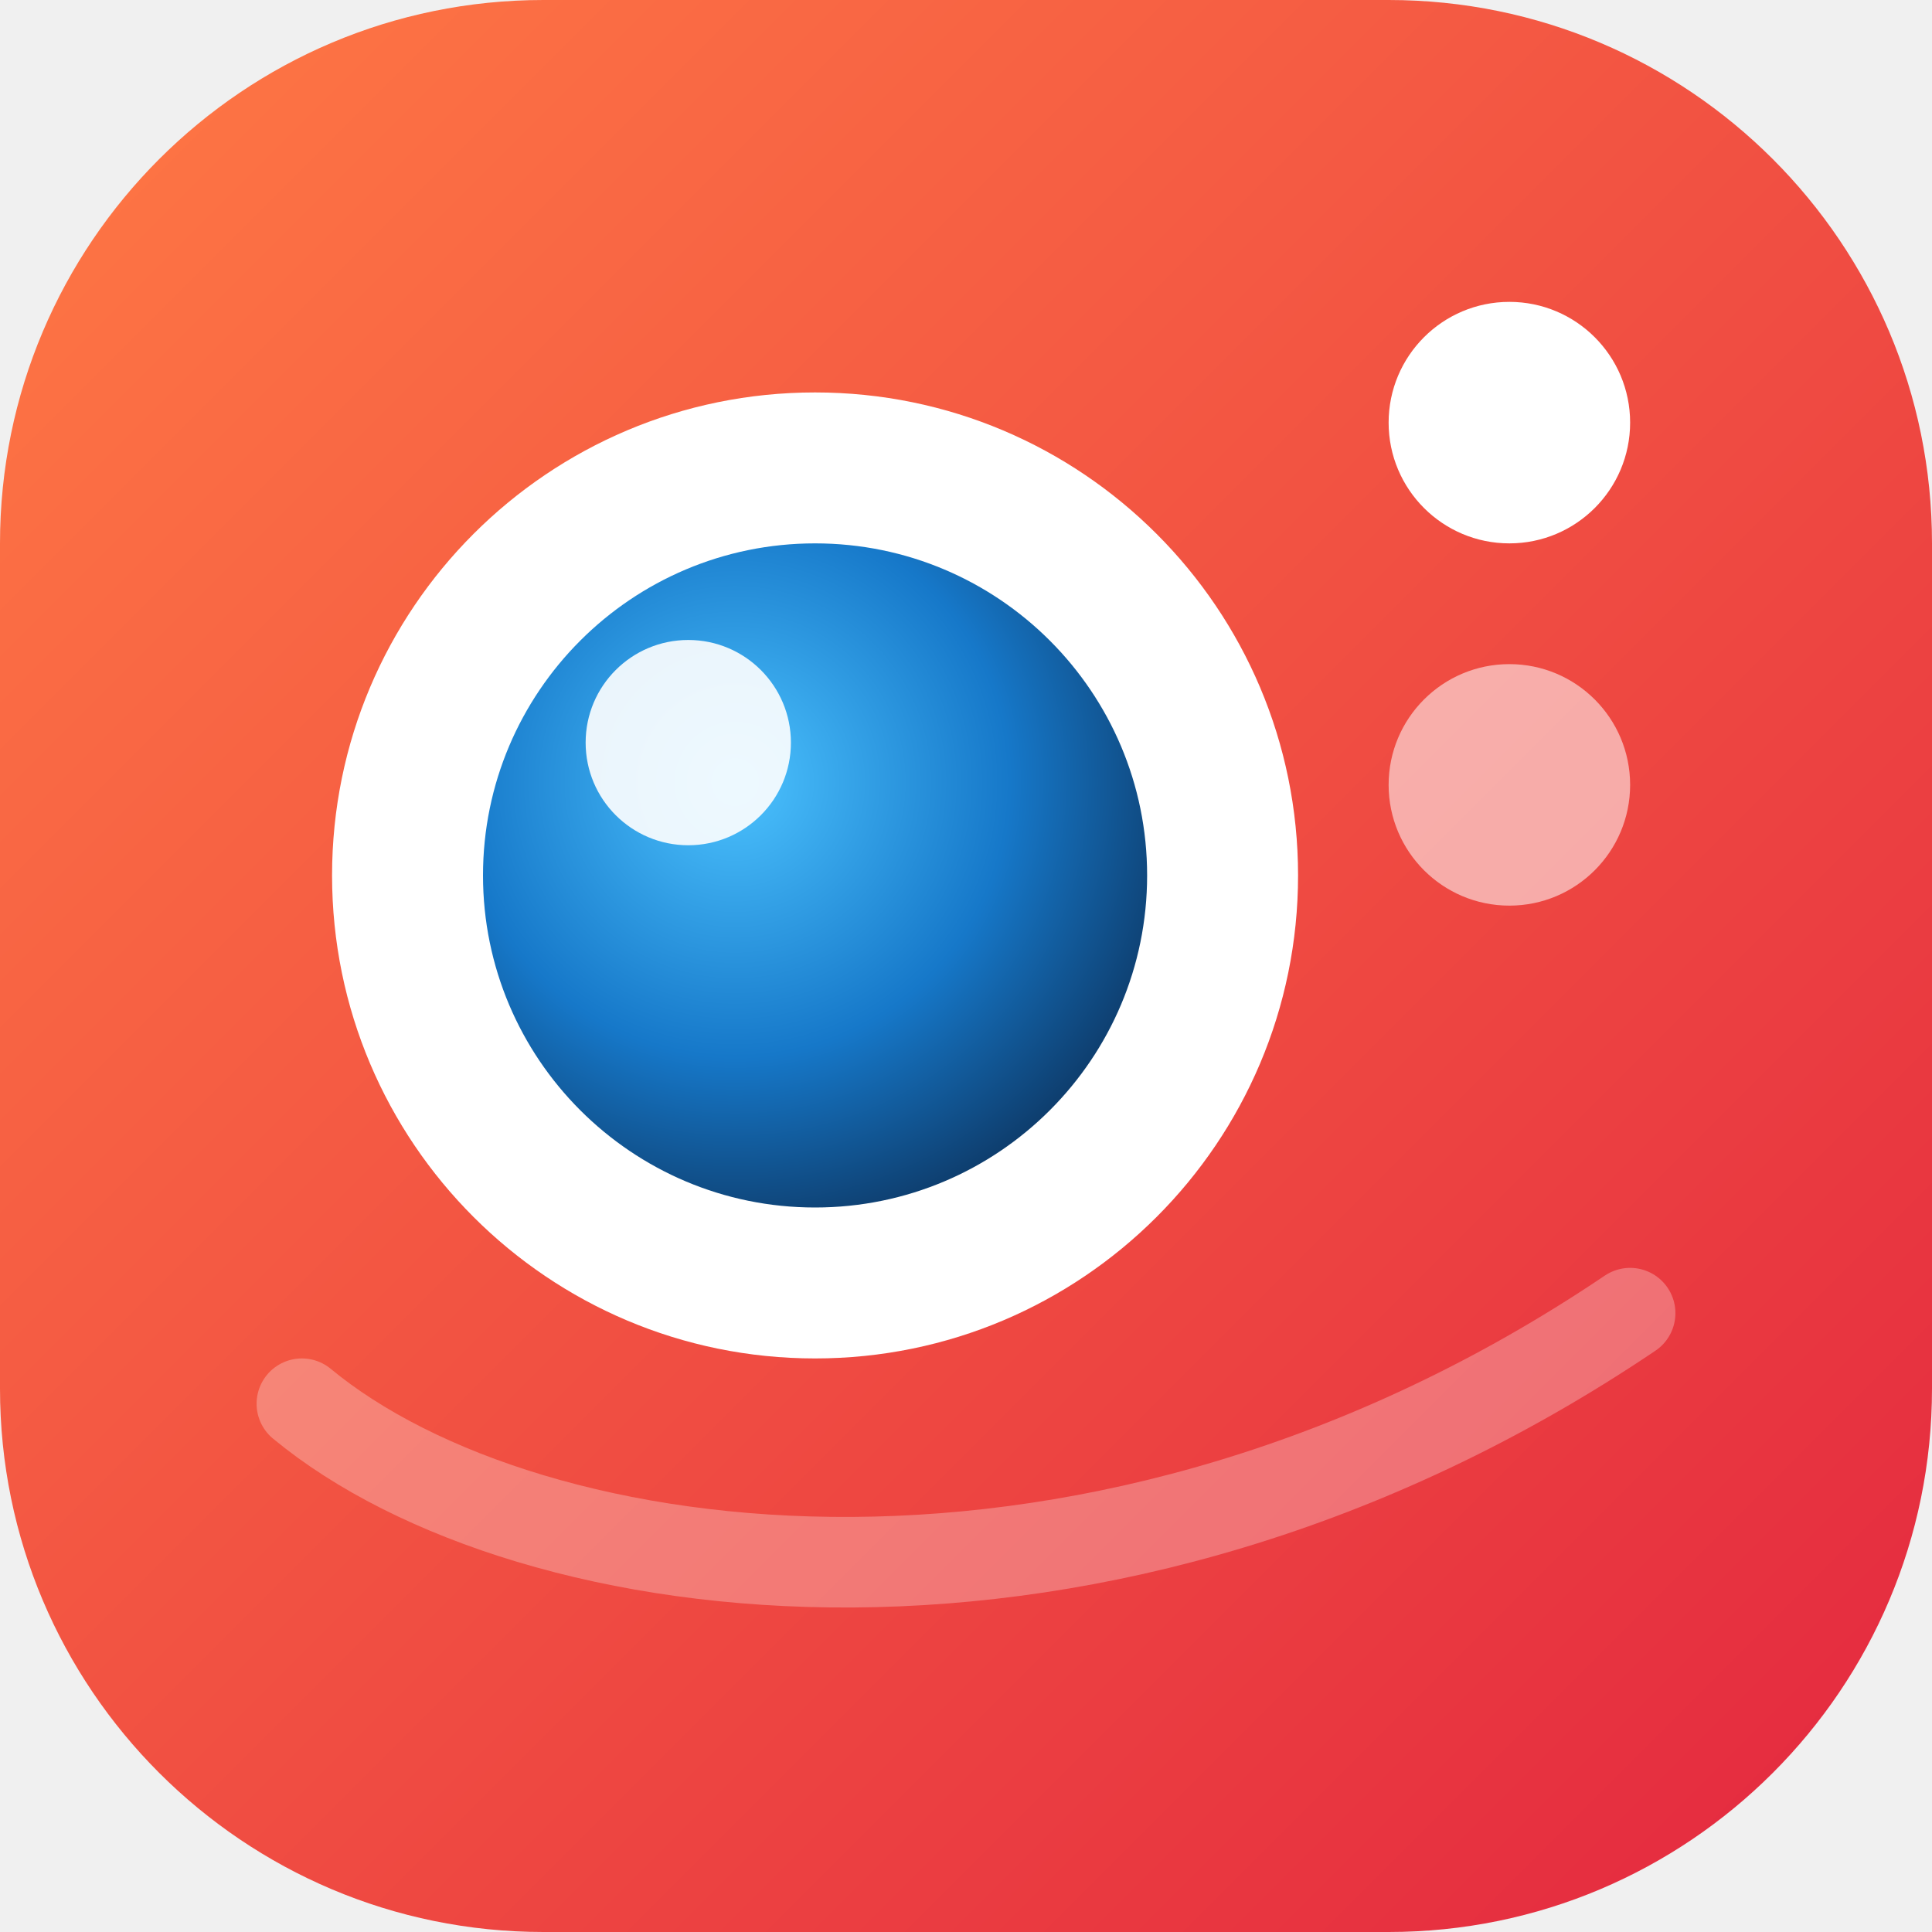
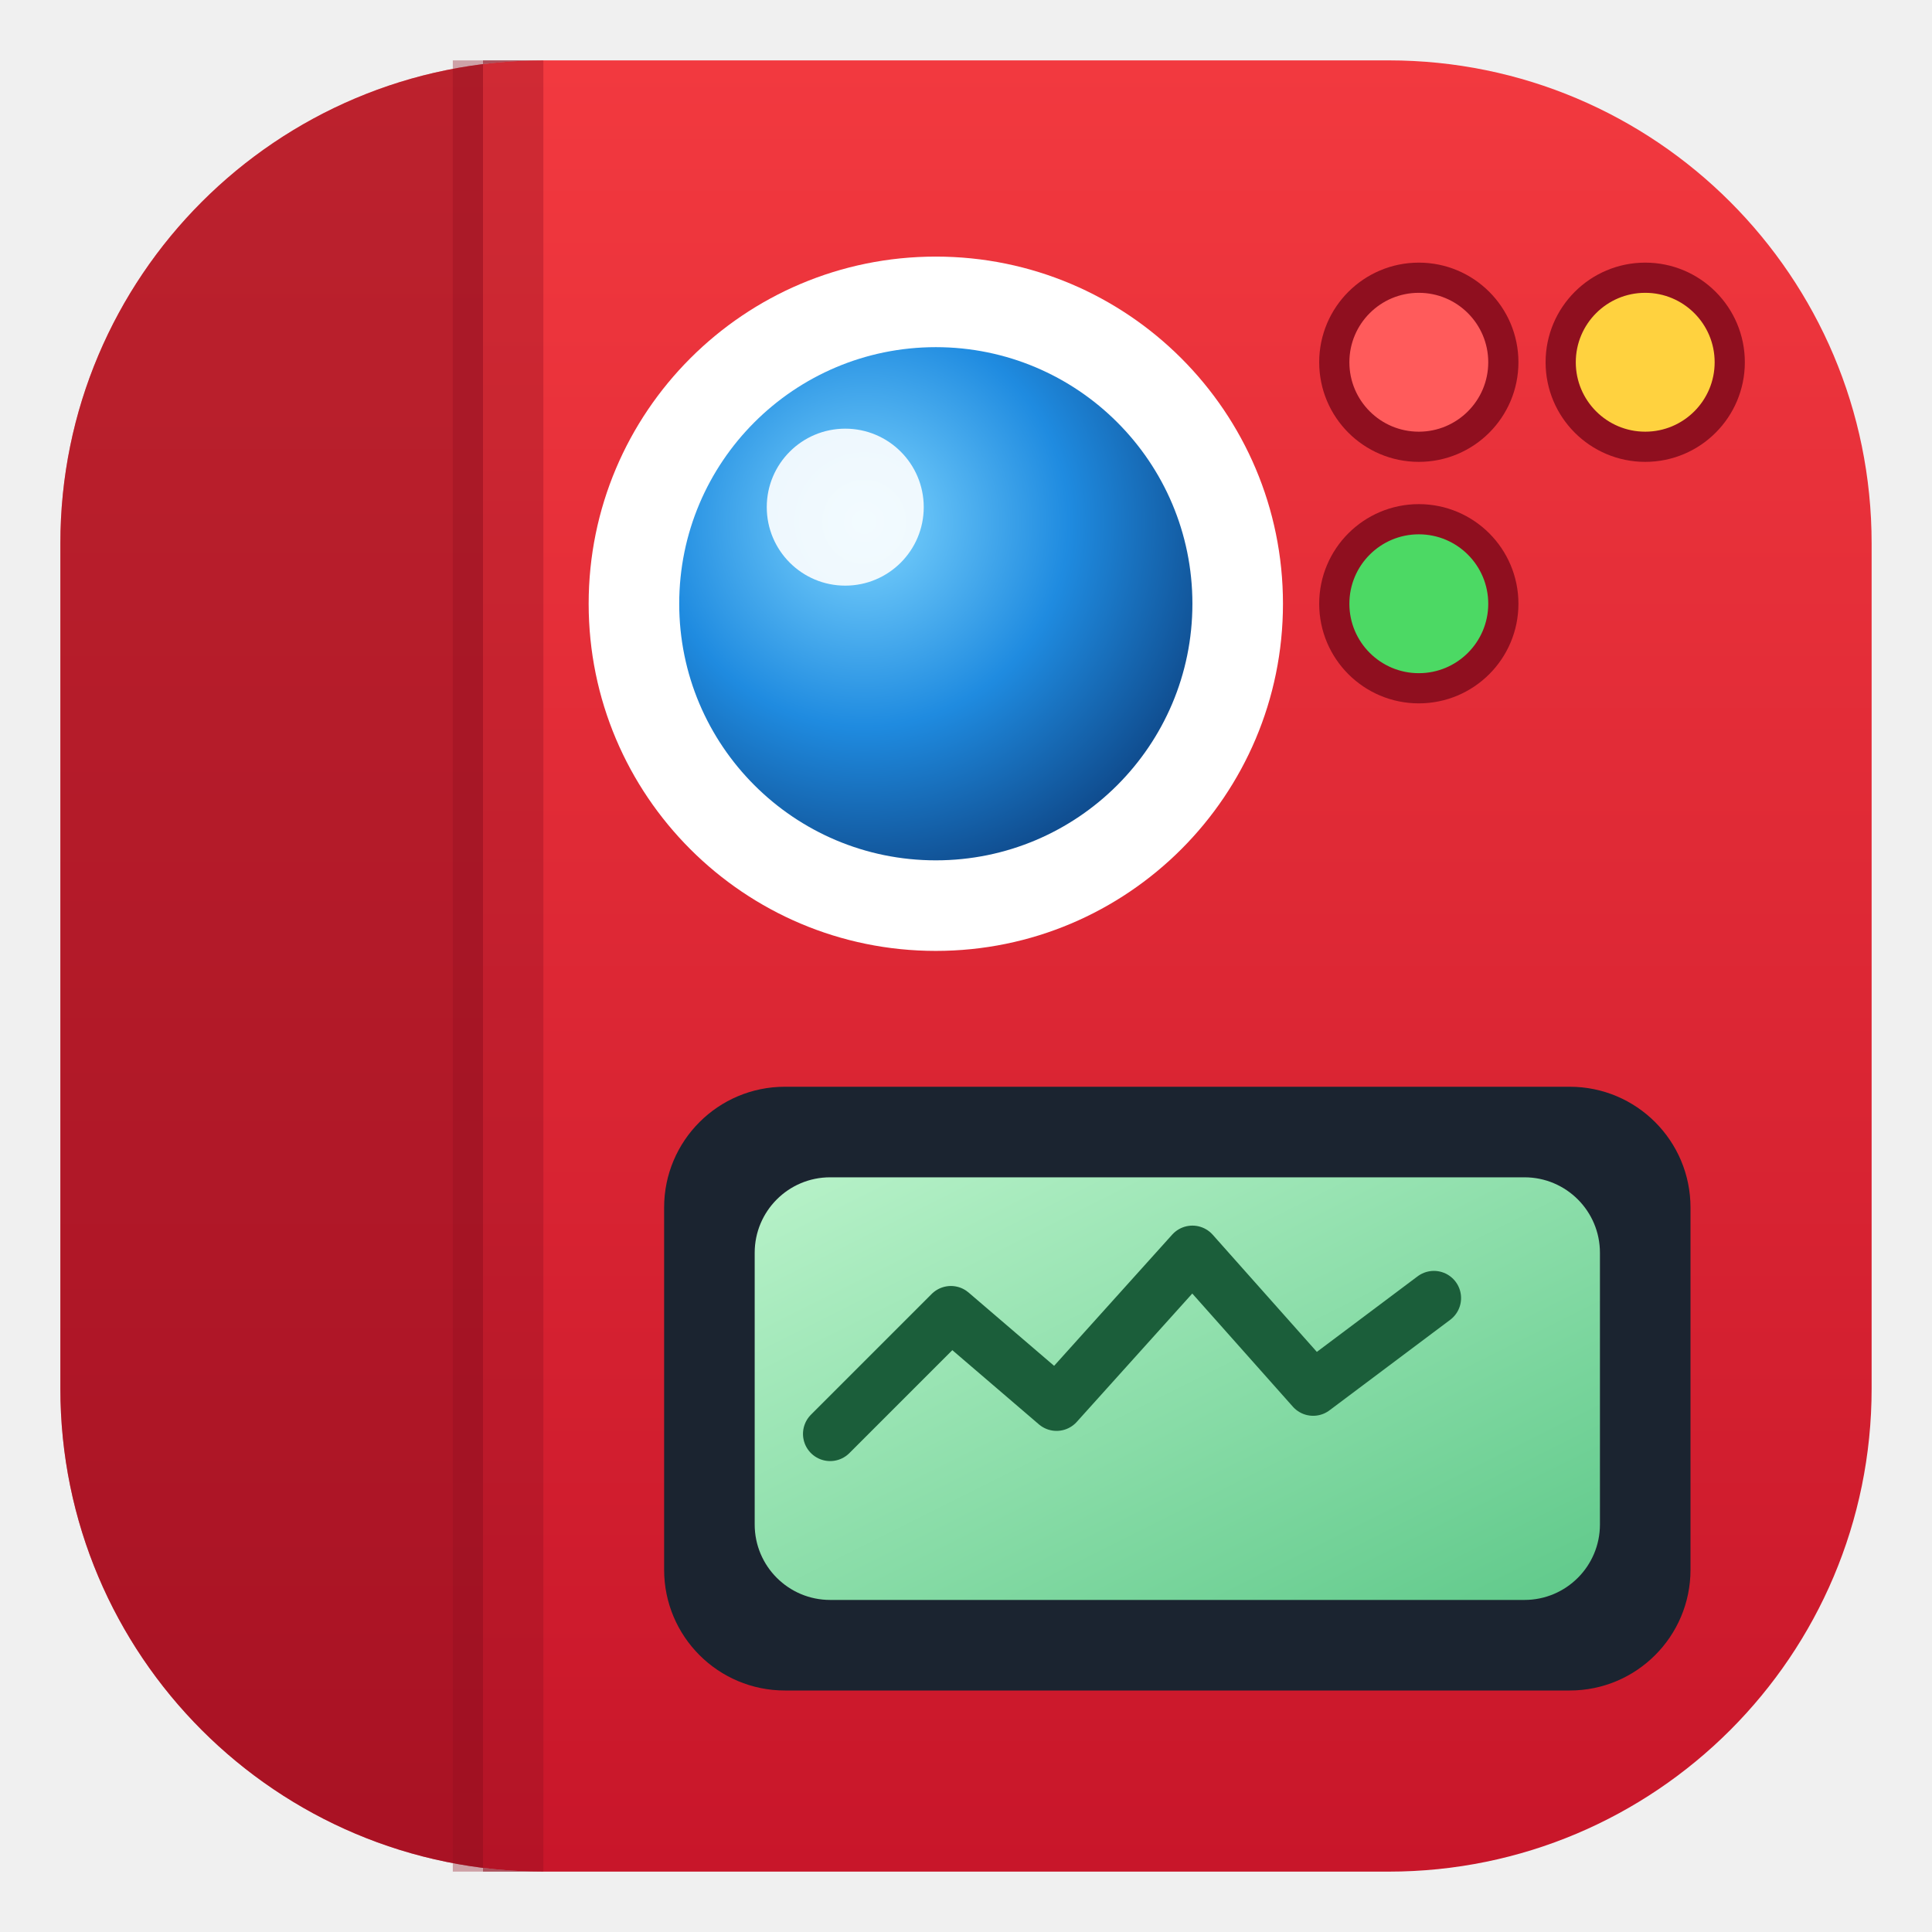
<svg xmlns="http://www.w3.org/2000/svg" viewBox="0 0 64 64">
  <defs>
-     <linearGradient id="bg" x1="0" y1="0" x2="1" y2="1">
-       <stop offset="0" stop-color="#ff7a45" />
-       <stop offset="1" stop-color="#e3263f" />
+     <linearGradient id="shell" x1="0" y1="0" x2="0" y2="1">
+       <stop offset="0" stop-color="#f2393f" />
+       <stop offset="1" stop-color="#c8162a" />
    </linearGradient>
-     <radialGradient id="lens" cx=".38" cy=".36" r=".75">
-       <stop offset="0" stop-color="#4cc3ff" />
-       <stop offset=".55" stop-color="#1678c9" />
-       <stop offset="1" stop-color="#0c2f57" />
+     <radialGradient id="lens" cx=".36" cy=".34" r=".8">
+       <stop offset="0" stop-color="#7fd6ff" />
+       <stop offset=".5" stop-color="#1f8be0" />
+       <stop offset="1" stop-color="#0b3b78" />
    </radialGradient>
+     <linearGradient id="screen" x1="0" y1="0" x2="1" y2="1">
+       <stop offset="0" stop-color="#b8f2c9" />
+       <stop offset="1" stop-color="#5fc98a" />
+     </linearGradient>
  </defs>
-   <rect width="64" height="64" rx="18" fill="url(#bg)" />
-   <path d="M10 46.5c7.5 6.2 26.5 8.8 44-3" fill="none" stroke="#fff" stroke-opacity=".28" stroke-width="3" stroke-linecap="round" />
-   <circle cx="27" cy="29" r="16" fill="#fff" />
-   <circle cx="27" cy="29" r="11" fill="url(#lens)" />
-   <circle cx="22.8" cy="24.6" r="3.4" fill="#fff" fill-opacity=".9" />
-   <circle cx="50" cy="14" r="4" fill="#fff" />
-   <circle cx="50" cy="26" r="4" fill="#fff" fill-opacity=".55" />
+   <rect x="2" y="2" width="60" height="60" rx="16" fill="url(#shell)" />
+   <path d="M2 18a16 16 0 0 1 16-16h-2v60h2A16 16 0 0 1 2 46z" fill="#8f0f1f" opacity=".55" />
+   <rect x="15" y="2" width="3" height="60" fill="#8f0f1f" opacity=".35" />
+   <circle cx="31" cy="20" r="11.5" fill="#fff" />
+   <circle cx="31" cy="20" r="8.5" fill="url(#lens)" />
+   <circle cx="28" cy="16.8" r="2.6" fill="#fff" fill-opacity=".9" />
+   <circle cx="47" cy="12" r="2.8" fill="#ff5b5b" stroke="#8f0f1f" stroke-width="1" />
+   <circle cx="54.5" cy="12" r="2.8" fill="#ffd23f" stroke="#8f0f1f" stroke-width="1" />
+   <circle cx="47" cy="20" r="2.8" fill="#4cd964" stroke="#8f0f1f" stroke-width="1" />
+   <rect x="22" y="36" width="34" height="20" rx="4" fill="#1b2430" />
+   <rect x="25" y="39" width="28" height="14" rx="2.5" fill="url(#screen)" />
+   <path d="M27.5 47.5l4-4 3.5 3 4.5-5 4 4.5 4-3" fill="none" stroke="#1b5e3a" stroke-width="1.8" stroke-linecap="round" stroke-linejoin="round" />
</svg>
